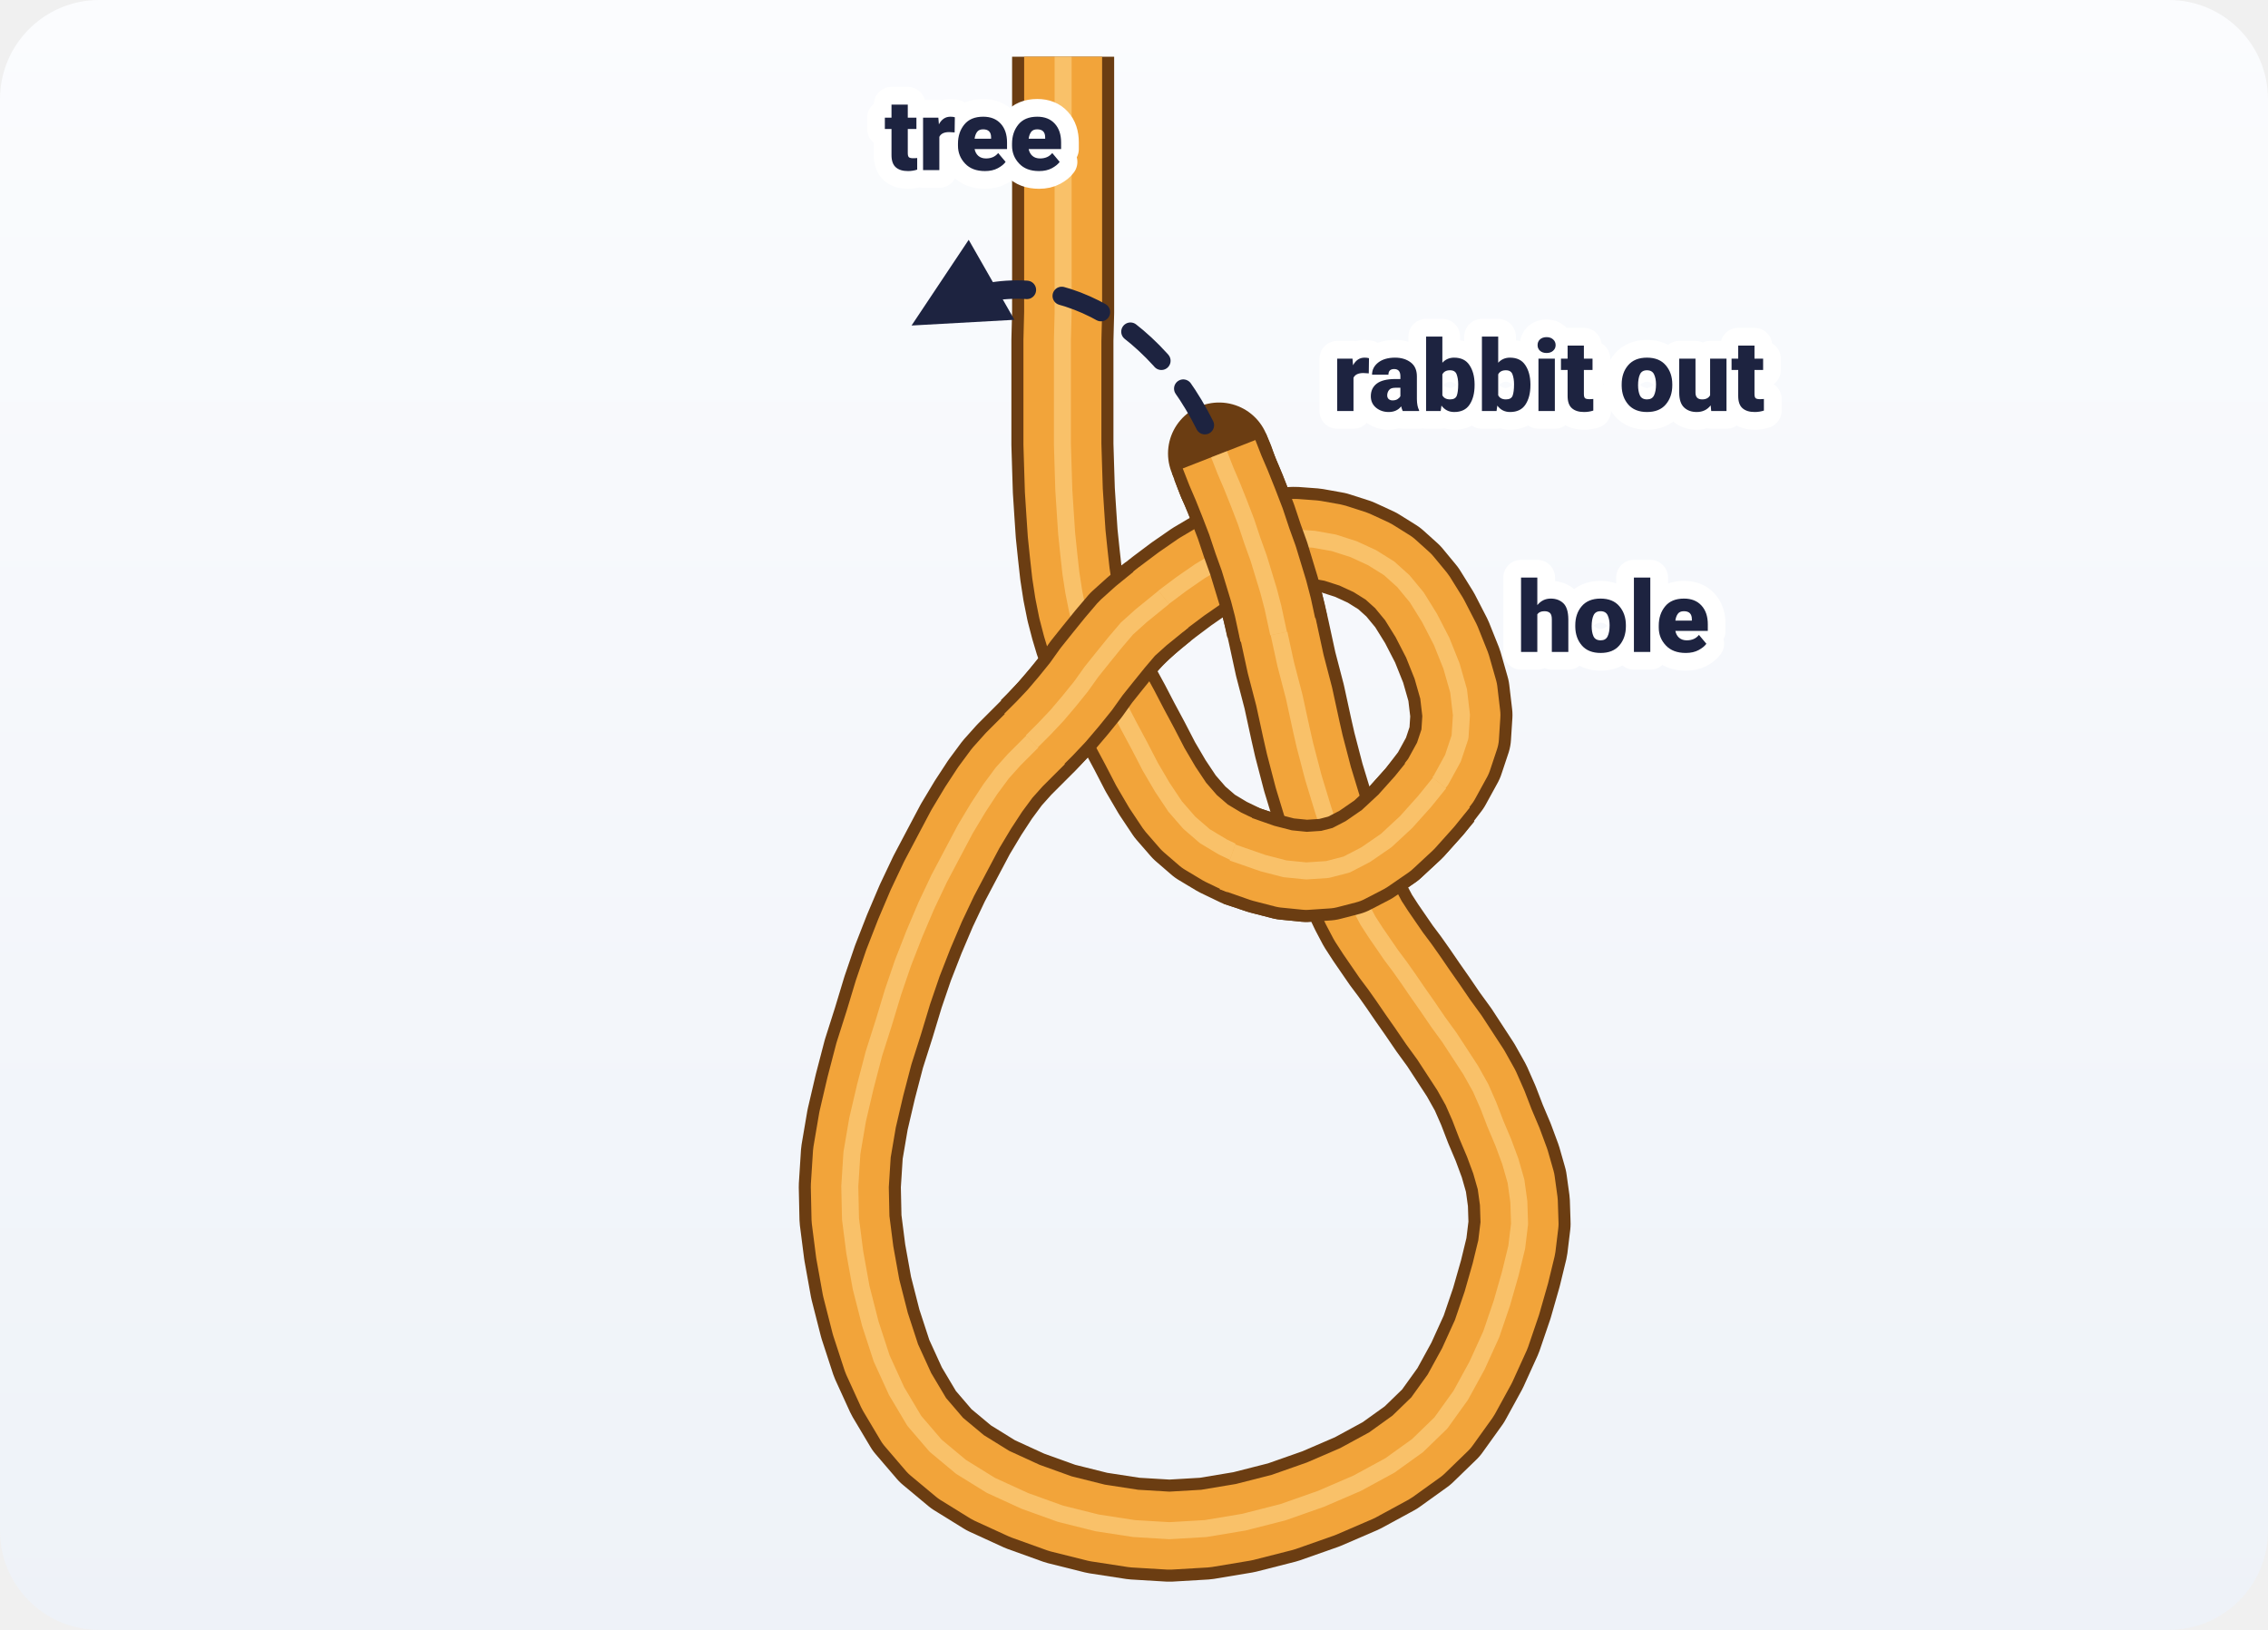
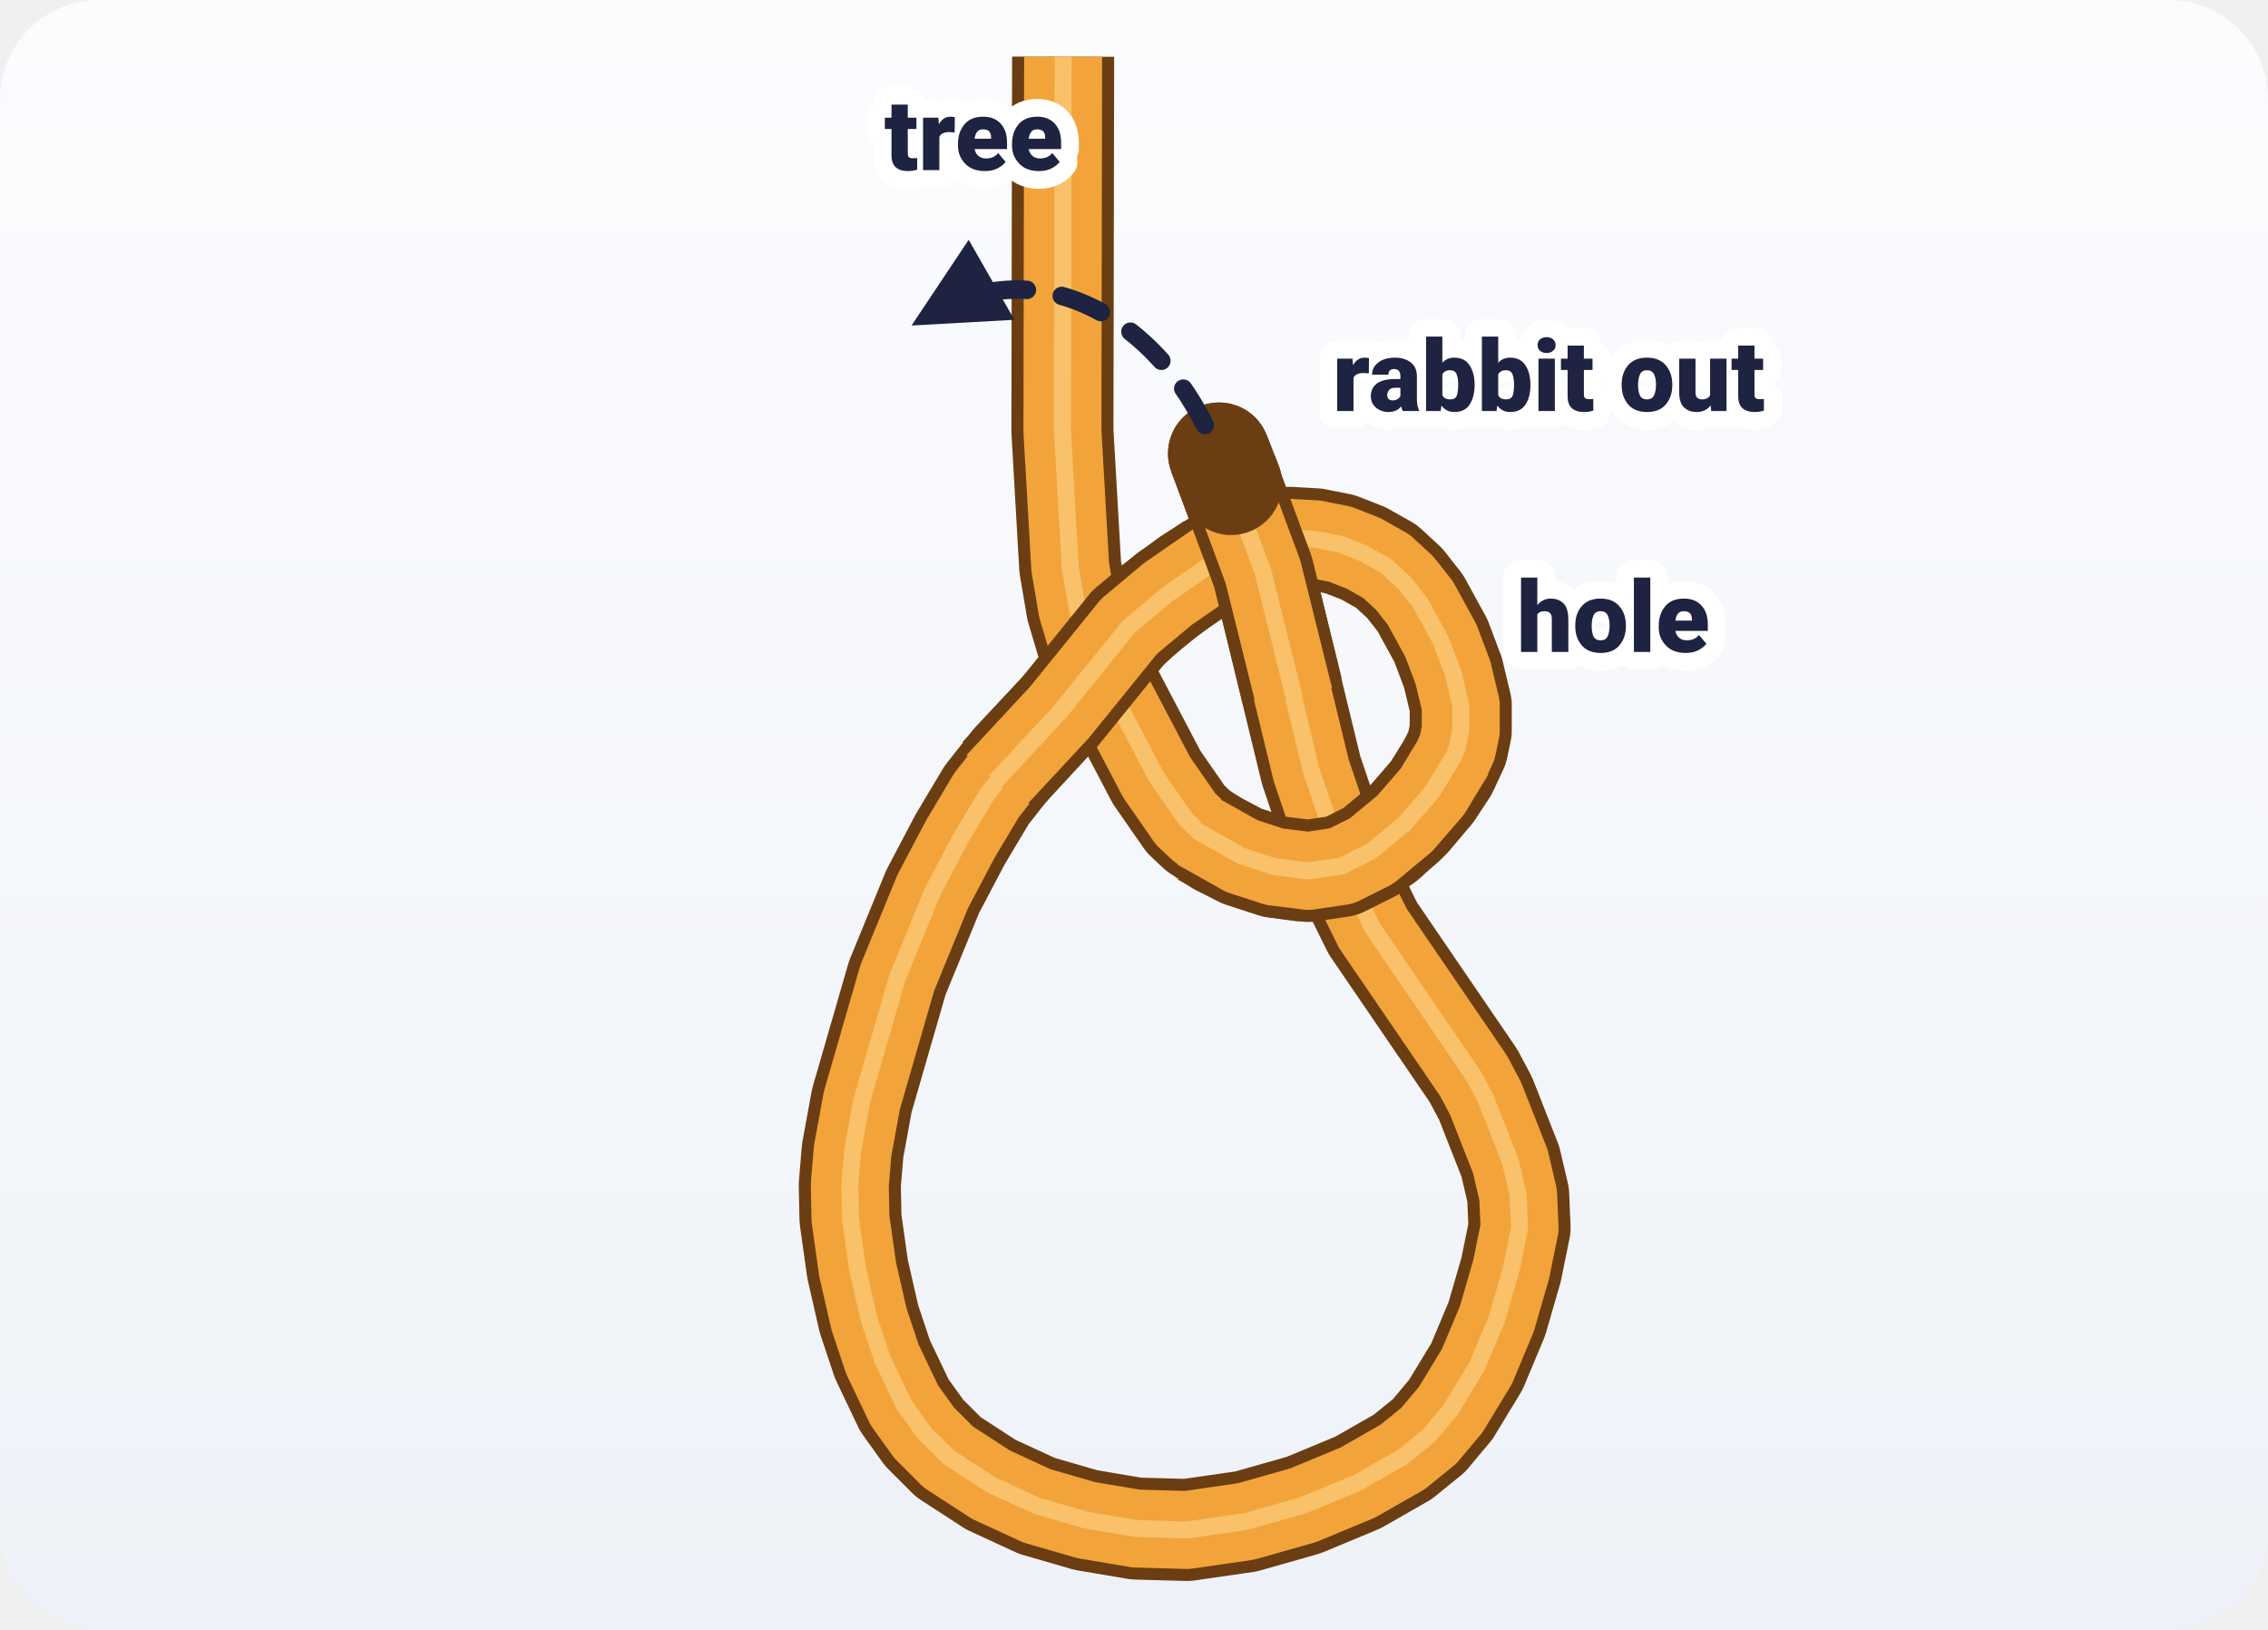
<svg xmlns="http://www.w3.org/2000/svg" viewBox="0 0 320 230" role="img" aria-label="Bowline step 2: the end comes up through the hole from underneath">
  <defs>
    <marker id="ah" viewBox="0 0 10 10" refX="7" refY="5" markerWidth="5" markerHeight="5" orient="auto-start-reverse">
      <path d="M0 0 L10 5 L0 10 z" fill="#1d2340" />
    </marker>
    <style>.lb{font:800 14px system-ui,-apple-system,"Segoe UI",Roboto,sans-serif;fill:#1d2340;paint-order:stroke;stroke:#fff;stroke-width:5px;stroke-linejoin:round}</style>
    <linearGradient id="bg" x1="0" y1="0" x2="0" y2="1">
      <stop offset="0" stop-color="#fbfcfe" />
      <stop offset="1" stop-color="#eef2f8" />
    </linearGradient>
  </defs>
  <rect x="0" y="0" width="320" height="230" rx="14" fill="url(#bg)" />
  <g stroke-linecap="butt" stroke-linejoin="round" fill="none">
-     <path d="M150.0 8.0 150.0 10.9 150.0 15.0 150.0 19.8 150.0 25.0 150.0 30.4 150.0 35.5 150.0 40.0 150.0 44.1 149.9 48.0 149.9 51.9 149.9 55.6 149.9 59.2 149.9 62.7 150.0 66.0 150.1 69.2 150.3 72.3 150.5 75.3 150.8 78.2 151.1 80.9 151.5 83.5 152.0 86.0 152.6 88.3 153.2 90.3 154.0 92.2 154.8 94.0 155.7 95.9 156.8 97.8 158.0 100.0 159.3 102.5 160.8 105.3 162.3 108.2 164.0 111.1 165.8 113.8 167.8 116.1 170.0 118.0 172.5 119.5 175.2 120.8 178.2 121.8 181.3 122.6 184.3 122.9 187.3 122.7 190.0 122.0 192.7 120.6 195.6 118.6 198.4 116.0 201.0 113.1 203.3 110.1 205.0 107.0 206.0 104.0 206.2 100.9 205.8 97.5 204.8 94.0 203.4 90.5 201.7 87.2 199.9 84.3 198.0 82.0 196.0 80.2 193.6 78.7 191.0 77.5 188.2 76.6 185.4 76.1 182.7 75.9 180.0 76.0 177.4 76.6 174.7 77.6 172.0 79.0 169.3 80.6 166.7 82.4 164.3 84.2 162.0 86.0 160.0 87.8 158.1 89.7 156.4 91.7 154.8 93.8 153.3 95.9 151.7 98.0 150.0 100.0 148.3 101.9 146.6 103.7 144.9 105.4 143.1 107.2 141.4 109.1 139.7 111.4 138.0 114.0 136.2 117.0 134.4 120.4 132.5 124.0 130.7 127.8 129.0 131.8 127.4 135.9 126.0 140.0 124.7 144.3 123.3 148.7 122.1 153.3 121.0 158.0 120.2 162.7 119.9 167.4 120.0 172.0 120.6 176.7 121.5 181.7 122.8 186.8 124.4 191.7 126.5 196.3 129.0 200.5 132.0 204.0 135.6 207.0 139.8 209.6 144.6 211.8 149.6 213.6 154.8 214.9 160.0 215.7 165.0 216.0 170.1 215.7 175.5 214.8 181.0 213.4 186.4 211.5 191.5 209.3 196.1 206.8 200.0 204.0 203.3 200.8 206.1 196.9 208.4 192.7 210.4 188.3 211.9 183.9 213.1 179.7 214.0 176.0 214.4 172.7 214.3 169.6 213.9 166.7 213.1 163.9 212.1 161.2 211.0 158.6 210.0 156.0 208.9 153.5 207.5 151.0 206.0 148.7 204.5 146.4 202.9 144.2 201.4 142.0 200.0 140.0 198.7 138.1 197.5 136.4 196.3 134.8 195.2 133.2 194.1 131.6 193.0 129.9 192.0 128.0 191.0 125.9 190.1 123.7 189.2 121.4 188.3 119.1 187.5 116.7 186.7 114.3 186.0 112.0 185.3 109.7 184.7 107.4 184.1 105.1 183.6 102.9 183.1 100.6 182.6 98.3 182.0 96.0 181.4 93.7 180.9 91.4 180.4 89.1 179.9 86.9 179.3 84.6 178.7 82.3 178.0 80.0 177.2 77.6 176.3 75.0 175.3 72.3 174.3 69.7 173.3 67.4 172.6 65.4 172.0 64.0" stroke="#6b3d12" stroke-width="14.4" />
+     <path d="M150.0 8.0 149.9 60.8 151.0 80.0 152.0 85.9 153.7 91.6 163.2 109.7 167.3 115.6 169.0 117.2 172.0 119.2 175.2 120.8 179.8 122.3 183.4 122.8 187.0 122.7 189.3 122.2 192.5 120.7 195.5 118.6 199.0 115.4 202.1 111.7 204.1 108.7 205.6 105.5 206.1 103.1 206.1 99.5 205.0 94.9 203.3 90.4 200.4 85.1 198.2 82.3 195.6 79.9 192.4 78.1 189.1 76.8 185.6 76.1 182.0 75.9 178.4 76.3 176.1 77.0 171.8 79.1 167.7 81.7 162.0 86.0 158.5 89.3 150.3 99.6 142.9 107.5 139.2 112.2 135.5 118.4 131.6 125.8 126.6 138.0 121.6 155.3 120.3 162.4 119.9 167.2 120.0 172.0 121.0 179.1 122.6 186.1 124.5 191.8 127.6 198.3 130.4 202.2 133.8 205.6 139.8 209.5 146.3 212.5 153.2 214.5 160.3 215.7 167.5 215.9 175.8 214.7 183.9 212.4 191.6 209.2 197.9 205.6 201.6 202.6 204.7 198.9 208.4 192.8 211.2 186.1 213.2 179.2 214.4 173.3 214.2 168.6 213.1 163.9 209.6 155.0 207.9 151.8 193.7 131.0 190.0 123.5 185.0 108.7 178.2 80.7 172.0 64.0" stroke="#6b3d12" stroke-width="14.4" />
    <defs>
-       <path id="p1" d="M150.0 8.0 150.0 10.9 150.0 15.0 150.0 19.8 150.0 25.0 150.0 30.4 150.0 35.5 150.0 40.0 150.0 44.1 149.9 48.0 149.9 51.9 149.9 55.6 149.9 59.2 149.9 62.7 150.0 66.0 150.1 69.2 150.3 72.3 150.5 75.3 150.8 78.2 151.1 80.9 151.5 83.5 152.0 86.0 152.6 88.3 153.2 90.3 154.0 92.2 154.8 94.0 155.7 95.9 156.8 97.8 158.0 100.0 159.3 102.5 160.8 105.3 162.3 108.2 164.0 111.1 165.8 113.8 167.8 116.1 170.0 118.0 172.5 119.5 175.2 120.8 178.2 121.8 181.3 122.6 184.3 122.9 187.3 122.7 190.0 122.0 192.7 120.6 195.6 118.6 198.4 116.0 201.0 113.1 203.3 110.1 205.0 107.0 206.0 104.0 206.2 100.9 205.8 97.5 204.8 94.0 203.4 90.5 201.7 87.2 199.9 84.3 198.0 82.0 196.0 80.2 193.6 78.7 191.0 77.5 188.2 76.6 185.4 76.1 182.7 75.9 180.0 76.0 177.4 76.6 174.7 77.6 172.0 79.0 169.3 80.6 166.7 82.4 164.3 84.2 162.0 86.0 160.0 87.8 158.1 89.7 156.4 91.7 154.8 93.8 153.3 95.9 151.7 98.0 150.0 100.0 148.3 101.9 146.6 103.7 144.9 105.4 143.1 107.2 141.4 109.1 139.7 111.4 138.0 114.0 136.2 117.0 134.4 120.4 132.5 124.0 130.7 127.8 129.0 131.8 127.4 135.9 126.0 140.0 124.7 144.3 123.3 148.7 122.1 153.3 121.0 158.0 120.2 162.7 119.9 167.4 120.0 172.0 120.6 176.7 121.5 181.7 122.8 186.8 124.4 191.7 126.5 196.3 129.0 200.5 132.0 204.0 135.6 207.0 139.8 209.6 144.6 211.8 149.6 213.6 154.8 214.9 160.0 215.7 165.0 216.0 170.1 215.7 175.5 214.8 181.0 213.4 186.4 211.5 191.5 209.3 196.1 206.8 200.0 204.0 203.3 200.8 206.1 196.9 208.4 192.7 210.4 188.3 211.9 183.9 213.1 179.7 214.0 176.0 214.4 172.7 214.3 169.6 213.9 166.7 213.1 163.9 212.1 161.2 211.0 158.6 210.0 156.0 208.9 153.5 207.5 151.0 206.0 148.7 204.5 146.4 202.9 144.2 201.4 142.0 200.0 140.0 198.7 138.1 197.5 136.4 196.3 134.8 195.2 133.2 194.1 131.6 193.0 129.9 192.0 128.0 191.0 125.9 190.1 123.7 189.2 121.4 188.3 119.1 187.5 116.7 186.7 114.3 186.0 112.0 185.3 109.7 184.7 107.4 184.1 105.1 183.6 102.9 183.1 100.6 182.6 98.3 182.0 96.0 181.4 93.7 180.9 91.4 180.4 89.1 179.9 86.9 179.3 84.6 178.7 82.3 178.0 80.0 177.2 77.6 176.3 75.0 175.3 72.3 174.3 69.7 173.3 67.4 172.6 65.4 172.0 64.0" />
+       <path id="p1" d="M150.0 8.0 149.9 60.8 151.0 80.0 152.0 85.9 153.7 91.6 163.2 109.7 167.3 115.6 169.0 117.2 172.0 119.2 175.2 120.8 179.8 122.3 183.4 122.8 187.0 122.7 189.3 122.2 192.5 120.7 195.5 118.6 199.0 115.4 202.1 111.7 204.1 108.7 205.6 105.5 206.1 103.1 206.1 99.5 205.0 94.9 203.3 90.4 200.4 85.1 198.2 82.3 195.6 79.9 192.4 78.1 189.1 76.8 185.6 76.1 182.0 75.9 178.4 76.3 176.1 77.0 171.8 79.1 167.7 81.7 162.0 86.0 158.5 89.3 150.3 99.6 142.9 107.5 139.2 112.2 135.5 118.4 131.6 125.8 126.6 138.0 121.6 155.3 120.3 162.4 119.9 167.2 120.0 172.0 121.0 179.1 122.6 186.1 124.5 191.8 127.6 198.3 130.4 202.2 133.8 205.6 139.8 209.5 146.3 212.5 153.2 214.5 160.3 215.7 167.5 215.9 175.8 214.7 183.9 212.4 191.6 209.2 197.9 205.6 201.6 202.6 204.7 198.9 208.4 192.8 211.2 186.1 213.2 179.2 214.4 173.3 214.2 168.6 213.1 163.9 209.6 155.0 207.9 151.8 193.7 131.0 190.0 123.5 185.0 108.7 178.2 80.7 172.0 64.0" />
    </defs>
    <use href="#p1" stroke="#f2a43a" stroke-width="11.0" />
    <use href="#p1" stroke="#ffd890" stroke-width="2.4" stroke-opacity=".55" />
-     <line x1="173.3" y1="67.4" x2="172.0" y2="64.0" stroke="#6b3d12" stroke-width="14.4" stroke-linecap="round" />
-     <path d="M174.9 120.7 178.2 121.8 181.3 122.6 184.3 122.9 187.3 122.7 190.0 122.0 192.7 120.6 195.6 118.6 198.4 116.0 201.0 113.1 202.5 111.3" stroke="#6b3d12" stroke-width="14.4" />
+     <line x1="173.7" y1="68.3" x2="172.0" y2="64.0" stroke="#6b3d12" stroke-width="14.4" stroke-linecap="round" />
+     <path d="M169.6 117.8 175.2 120.8 179.8 122.3 184.6 122.9 189.3 122.2 193.5 120.1 198.2 116.2 202.1 111.7 204.8 107.3" stroke="#6b3d12" stroke-width="14.4" />
    <defs>
-       <path id="p2" d="M173.9 120.3 178.2 121.8 181.3 122.6 184.3 122.9 187.3 122.7 190.0 122.0 192.7 120.6 195.6 118.6 198.4 116.0 201.0 113.1 203.1 110.5" />
+       <path id="p2" d="M168.8 117.2 175.2 120.8 179.8 122.3 184.6 122.9 189.3 122.2 193.5 120.1 198.2 116.2 202.1 111.7 205.3 106.4" />
    </defs>
    <use href="#p2" stroke="#f2a43a" stroke-width="11.0" />
    <use href="#p2" stroke="#ffd890" stroke-width="2.4" stroke-opacity=".55" />
-     <path d="M163.4 84.9 161.0 86.9 159.0 88.7 157.3 90.7 155.6 92.8 154.0 94.8 152.5 96.9 150.8 99.0 149.1 101.0 147.4 102.8 146.3 103.9" stroke="#6b3d12" stroke-width="14.4" />
+     <path d="M171.1 79.5 164.8 83.8 159.3 88.4 149.5 100.5 141.1 109.6" stroke="#6b3d12" stroke-width="14.4" />
    <defs>
-       <path id="p3" d="M164.2 84.3 161.0 86.9 159.0 88.7 157.3 90.7 155.6 92.8 154.0 94.8 152.5 96.9 150.8 99.0 149.1 101.0 147.4 102.8 145.6 104.6" />
+       <path id="p3" d="M171.9 78.9 164.8 83.8 159.3 88.4 149.5 100.5 140.4 110.3" />
    </defs>
    <use href="#p3" stroke="#f2a43a" stroke-width="11.0" />
    <use href="#p3" stroke="#ffd890" stroke-width="2.4" stroke-opacity=".55" />
-     <path d="M180.2 88.4 179.6 85.7 179.0 83.4 178.3 81.1 177.6 78.8 176.7 76.3 175.8 73.6 174.8 71.0 173.8 68.5 172.9 66.4 172.4 65.1" stroke="#6b3d12" stroke-width="14.4" />
+     <path d="M182.3 97.4 178.2 80.7 172.0 64.0" stroke="#6b3d12" stroke-width="14.4" />
    <defs>
-       <path id="p4" d="M180.4 89.4 179.6 85.7 179.0 83.4 178.3 81.1 177.6 78.8 176.7 76.3 175.8 73.6 174.8 71.0 173.8 68.5 172.9 66.4 172.0 64.1" />
+       <path id="p4" d="M182.6 98.4 178.2 80.7 172.0 64.0" />
    </defs>
    <use href="#p4" stroke="#f2a43a" stroke-width="11.0" />
    <use href="#p4" stroke="#ffd890" stroke-width="2.4" stroke-opacity=".55" />
+     <line x1="173.7" y1="68.3" x2="172.0" y2="64.0" stroke="#6b3d12" stroke-width="14.4" stroke-linecap="round" />
  </g>
  <path d="M170 60 C 162 44, 146 36, 132 44" fill="none" stroke="#1d2340" stroke-width="2.6" stroke-dasharray="6 5" stroke-linecap="round" marker-end="url(#ah)" />
  <text x="150" y="24" text-anchor="end" class="lb">tree</text>
  <text x="214" y="92" text-anchor="start" class="lb">hole</text>
  <text x="188" y="58" text-anchor="start" class="lb">rabbit out</text>
</svg>
